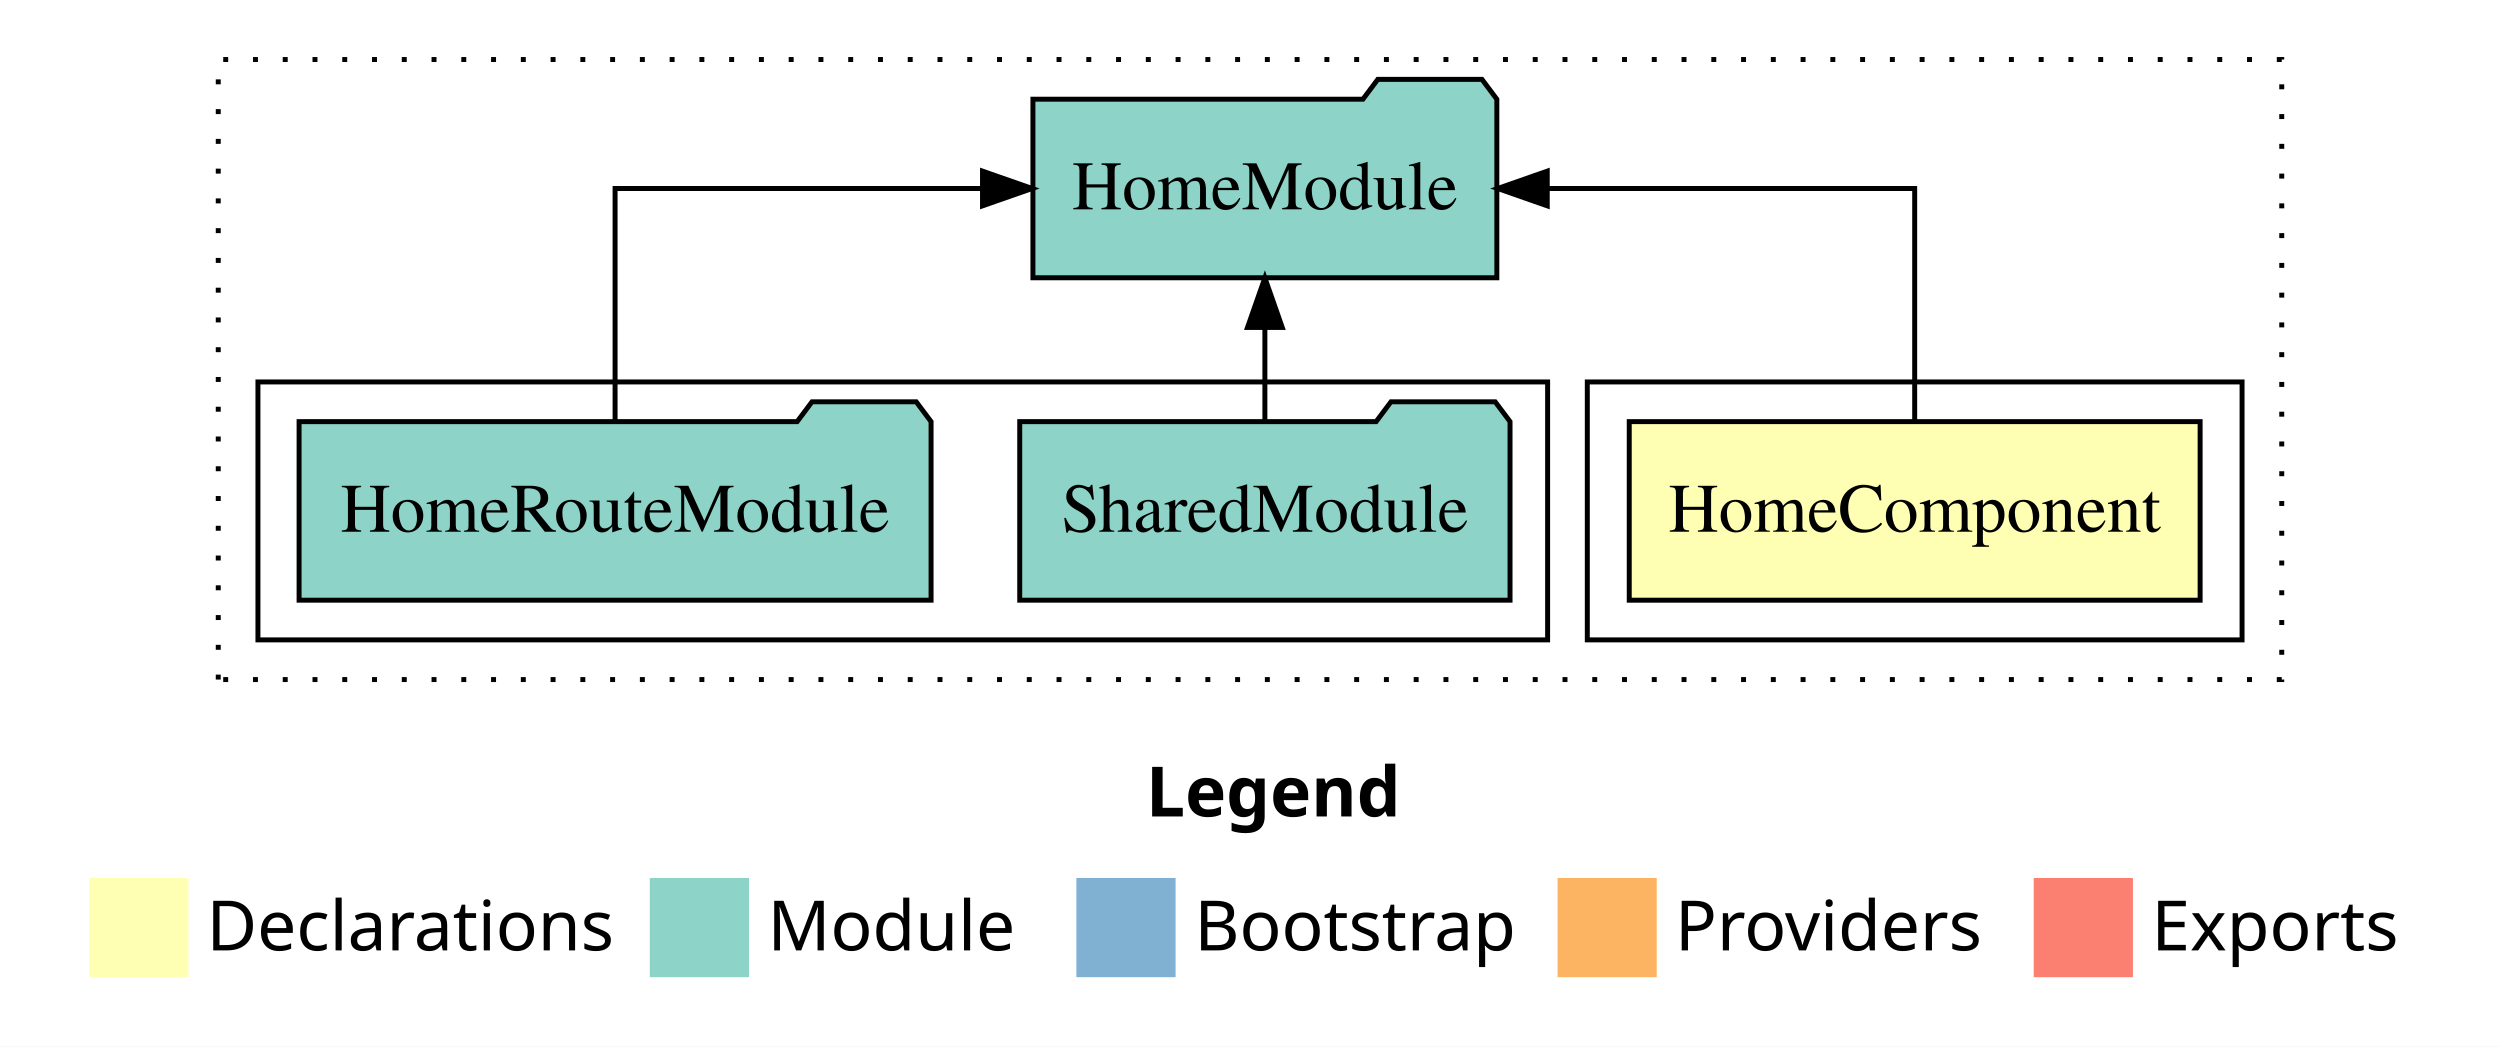
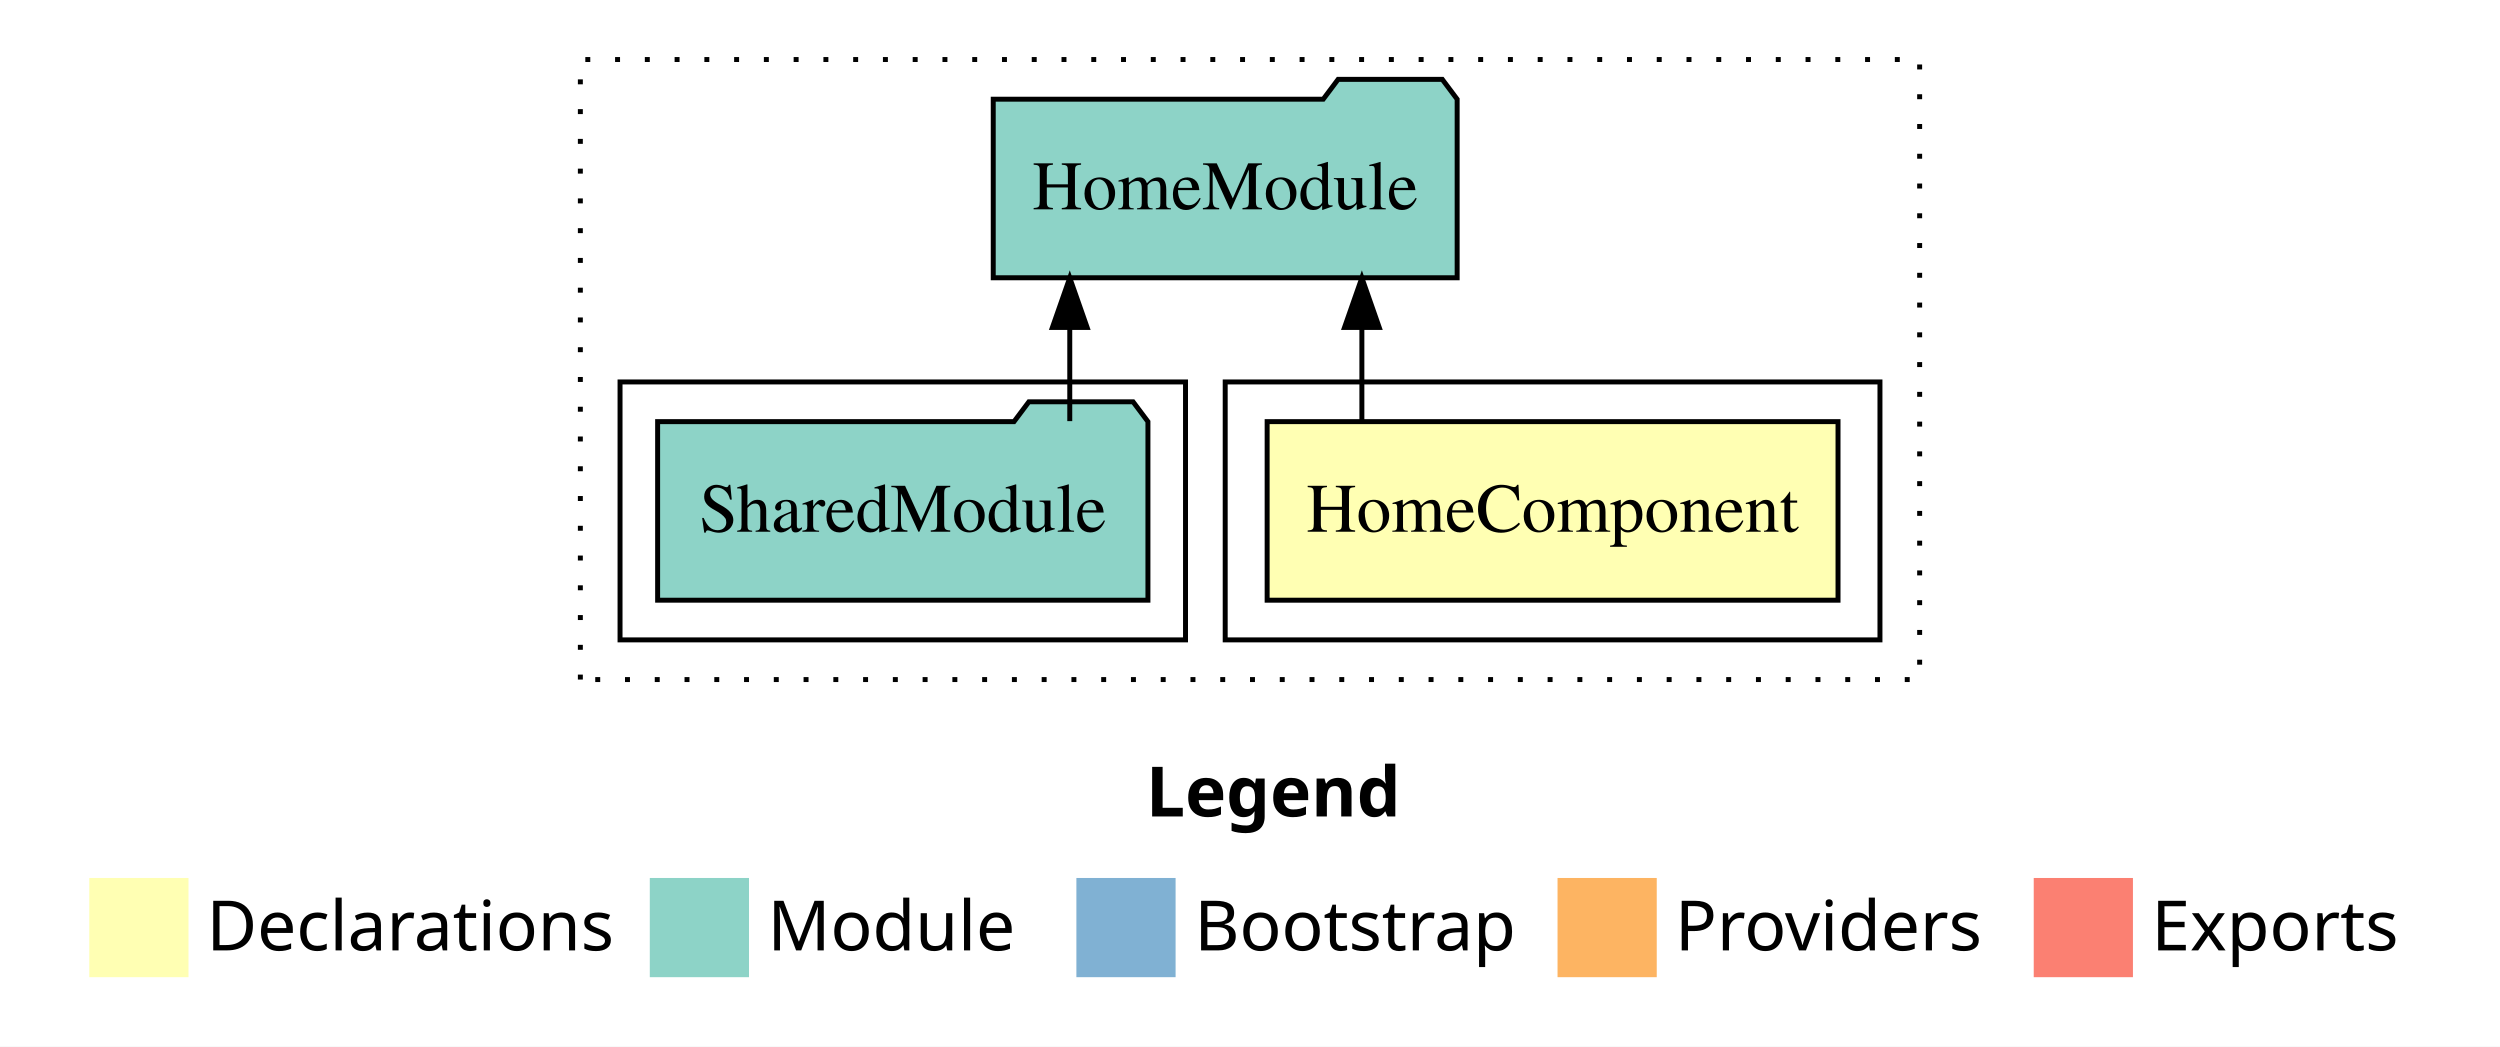
<svg xmlns="http://www.w3.org/2000/svg" width="504pt" height="211pt" viewBox="0.00 0.00 504.00 211.00">
  <g id="graph0" class="graph" transform="scale(1 1) rotate(0) translate(4 207)">
    <polygon fill="#ffffff" stroke="transparent" points="-4,4 -4,-207 500,-207 500,4 -4,4" />
    <text text-anchor="start" x="227.009" y="-42.4" font-family="sans-serif" font-weight="bold" font-size="14.00" fill="#000000">Legend</text>
    <polygon fill="#ffffb3" stroke="transparent" points="14,-10 14,-30 34,-30 34,-10 14,-10" />
    <text text-anchor="start" x="37.629" y="-15.4" font-family="sans-serif" font-size="14.00" fill="#000000">  Declarations</text>
    <polygon fill="#8dd3c7" stroke="transparent" points="127,-10 127,-30 147,-30 147,-10 127,-10" />
    <text text-anchor="start" x="150.725" y="-15.4" font-family="sans-serif" font-size="14.00" fill="#000000">  Module</text>
    <polygon fill="#80b1d3" stroke="transparent" points="213,-10 213,-30 233,-30 233,-10 213,-10" />
    <text text-anchor="start" x="236.781" y="-15.4" font-family="sans-serif" font-size="14.00" fill="#000000">  Bootstrap</text>
    <polygon fill="#fdb462" stroke="transparent" points="310,-10 310,-30 330,-30 330,-10 310,-10" />
    <text text-anchor="start" x="333.673" y="-15.4" font-family="sans-serif" font-size="14.00" fill="#000000">  Providers</text>
    <polygon fill="#fb8072" stroke="transparent" points="406,-10 406,-30 426,-30 426,-10 406,-10" />
    <text text-anchor="start" x="429.726" y="-15.4" font-family="sans-serif" font-size="14.00" fill="#000000">  Exports</text>
    <g id="clust1" class="cluster">
-       <polygon fill="none" stroke="#000000" stroke-dasharray="1,5" points="40,-70 40,-195 456,-195 456,-70 40,-70" />
+       <polygon fill="none" stroke="#000000" stroke-dasharray="1,5" points="113,-70 113,-195 383,-195 383,-70 113,-70" />
    </g>
    <g id="clust2" class="cluster">
-       <polygon fill="none" stroke="#000000" points="316,-78 316,-130 448,-130 448,-78 316,-78" />
+       <polygon fill="none" stroke="#000000" points="243,-78 243,-130 375,-130 375,-78 243,-78" />
    </g>
    <g id="clust4" class="cluster">
-       <polygon fill="none" stroke="#000000" points="48,-78 48,-130 308,-130 308,-78 48,-78" />
+       <polygon fill="none" stroke="#000000" points="121,-78 121,-130 235,-130 235,-78 121,-78" />
    </g>
    <g id="node1" class="node">
-       <polygon fill="#ffffb3" stroke="#000000" points="439.545,-122 324.455,-122 324.455,-86 439.545,-86 439.545,-122" />
-       <text text-anchor="middle" x="382" y="-99.8" font-family="Times,serif" font-size="14.00" fill="#000000">HomeComponent</text>
+       <polygon fill="#ffffb3" stroke="#000000" points="366.545,-122 251.455,-122 251.455,-86 366.545,-86 366.545,-122" />
+       <text text-anchor="middle" x="309" y="-99.8" font-family="Times,serif" font-size="14.00" fill="#000000">HomeComponent</text>
    </g>
    <g id="node2" class="node">
-       <polygon fill="#8dd3c7" stroke="#000000" points="297.762,-187 294.762,-191 273.762,-191 270.762,-187 204.238,-187 204.238,-151 297.762,-151 297.762,-187" />
-       <text text-anchor="middle" x="251" y="-164.8" font-family="Times,serif" font-size="14.00" fill="#000000">HomeModule</text>
+       <polygon fill="#8dd3c7" stroke="#000000" points="289.762,-187 286.762,-191 265.762,-191 262.762,-187 196.238,-187 196.238,-151 289.762,-151 289.762,-187" />
+       <text text-anchor="middle" x="243" y="-164.8" font-family="Times,serif" font-size="14.00" fill="#000000">HomeModule</text>
    </g>
    <g id="edge1" class="edge">
-       <path fill="none" stroke="#000000" d="M382,-122.106C382,-141.339 382,-169 382,-169 382,-169 307.924,-169 307.924,-169" />
-       <polygon fill="#000000" stroke="#000000" points="307.924,-165.5 297.924,-169 307.924,-172.5 307.924,-165.5" />
+       <path fill="none" stroke="#000000" d="M270.554,-122.106C270.554,-122.106 270.554,-140.991 270.554,-140.991" />
+       <polygon fill="#000000" stroke="#000000" points="267.054,-140.991 270.554,-150.991 274.054,-140.991 267.054,-140.991" />
    </g>
    <g id="node3" class="node">
-       <polygon fill="#8dd3c7" stroke="#000000" points="300.423,-122 297.423,-126 276.423,-126 273.423,-122 201.577,-122 201.577,-86 300.423,-86 300.423,-122" />
-       <text text-anchor="middle" x="251" y="-99.8" font-family="Times,serif" font-size="14.00" fill="#000000">SharedModule</text>
+       <polygon fill="#8dd3c7" stroke="#000000" points="227.423,-122 224.423,-126 203.423,-126 200.423,-122 128.577,-122 128.577,-86 227.423,-86 227.423,-122" />
+       <text text-anchor="middle" x="178" y="-99.8" font-family="Times,serif" font-size="14.00" fill="#000000">SharedModule</text>
    </g>
    <g id="edge2" class="edge">
-       <path fill="none" stroke="#000000" d="M251,-122.106C251,-122.106 251,-140.991 251,-140.991" />
-       <polygon fill="#000000" stroke="#000000" points="247.5,-140.991 251,-150.991 254.5,-140.991 247.5,-140.991" />
-     </g>
-     <g id="node4" class="node">
-       <polygon fill="#8dd3c7" stroke="#000000" points="183.704,-122 180.704,-126 159.704,-126 156.704,-122 56.296,-122 56.296,-86 183.704,-86 183.704,-122" />
-       <text text-anchor="middle" x="120" y="-99.8" font-family="Times,serif" font-size="14.00" fill="#000000">HomeRouteModule</text>
-     </g>
-     <g id="edge3" class="edge">
-       <path fill="none" stroke="#000000" d="M120,-122.106C120,-141.339 120,-169 120,-169 120,-169 194.076,-169 194.076,-169" />
-       <polygon fill="#000000" stroke="#000000" points="194.076,-172.5 204.076,-169 194.076,-165.5 194.076,-172.5" />
+       <path fill="none" stroke="#000000" d="M211.665,-122.106C211.665,-122.106 211.665,-140.991 211.665,-140.991" />
+       <polygon fill="#000000" stroke="#000000" points="208.165,-140.991 211.665,-150.991 215.165,-140.991 208.165,-140.991" />
    </g>
  </g>
</svg>
